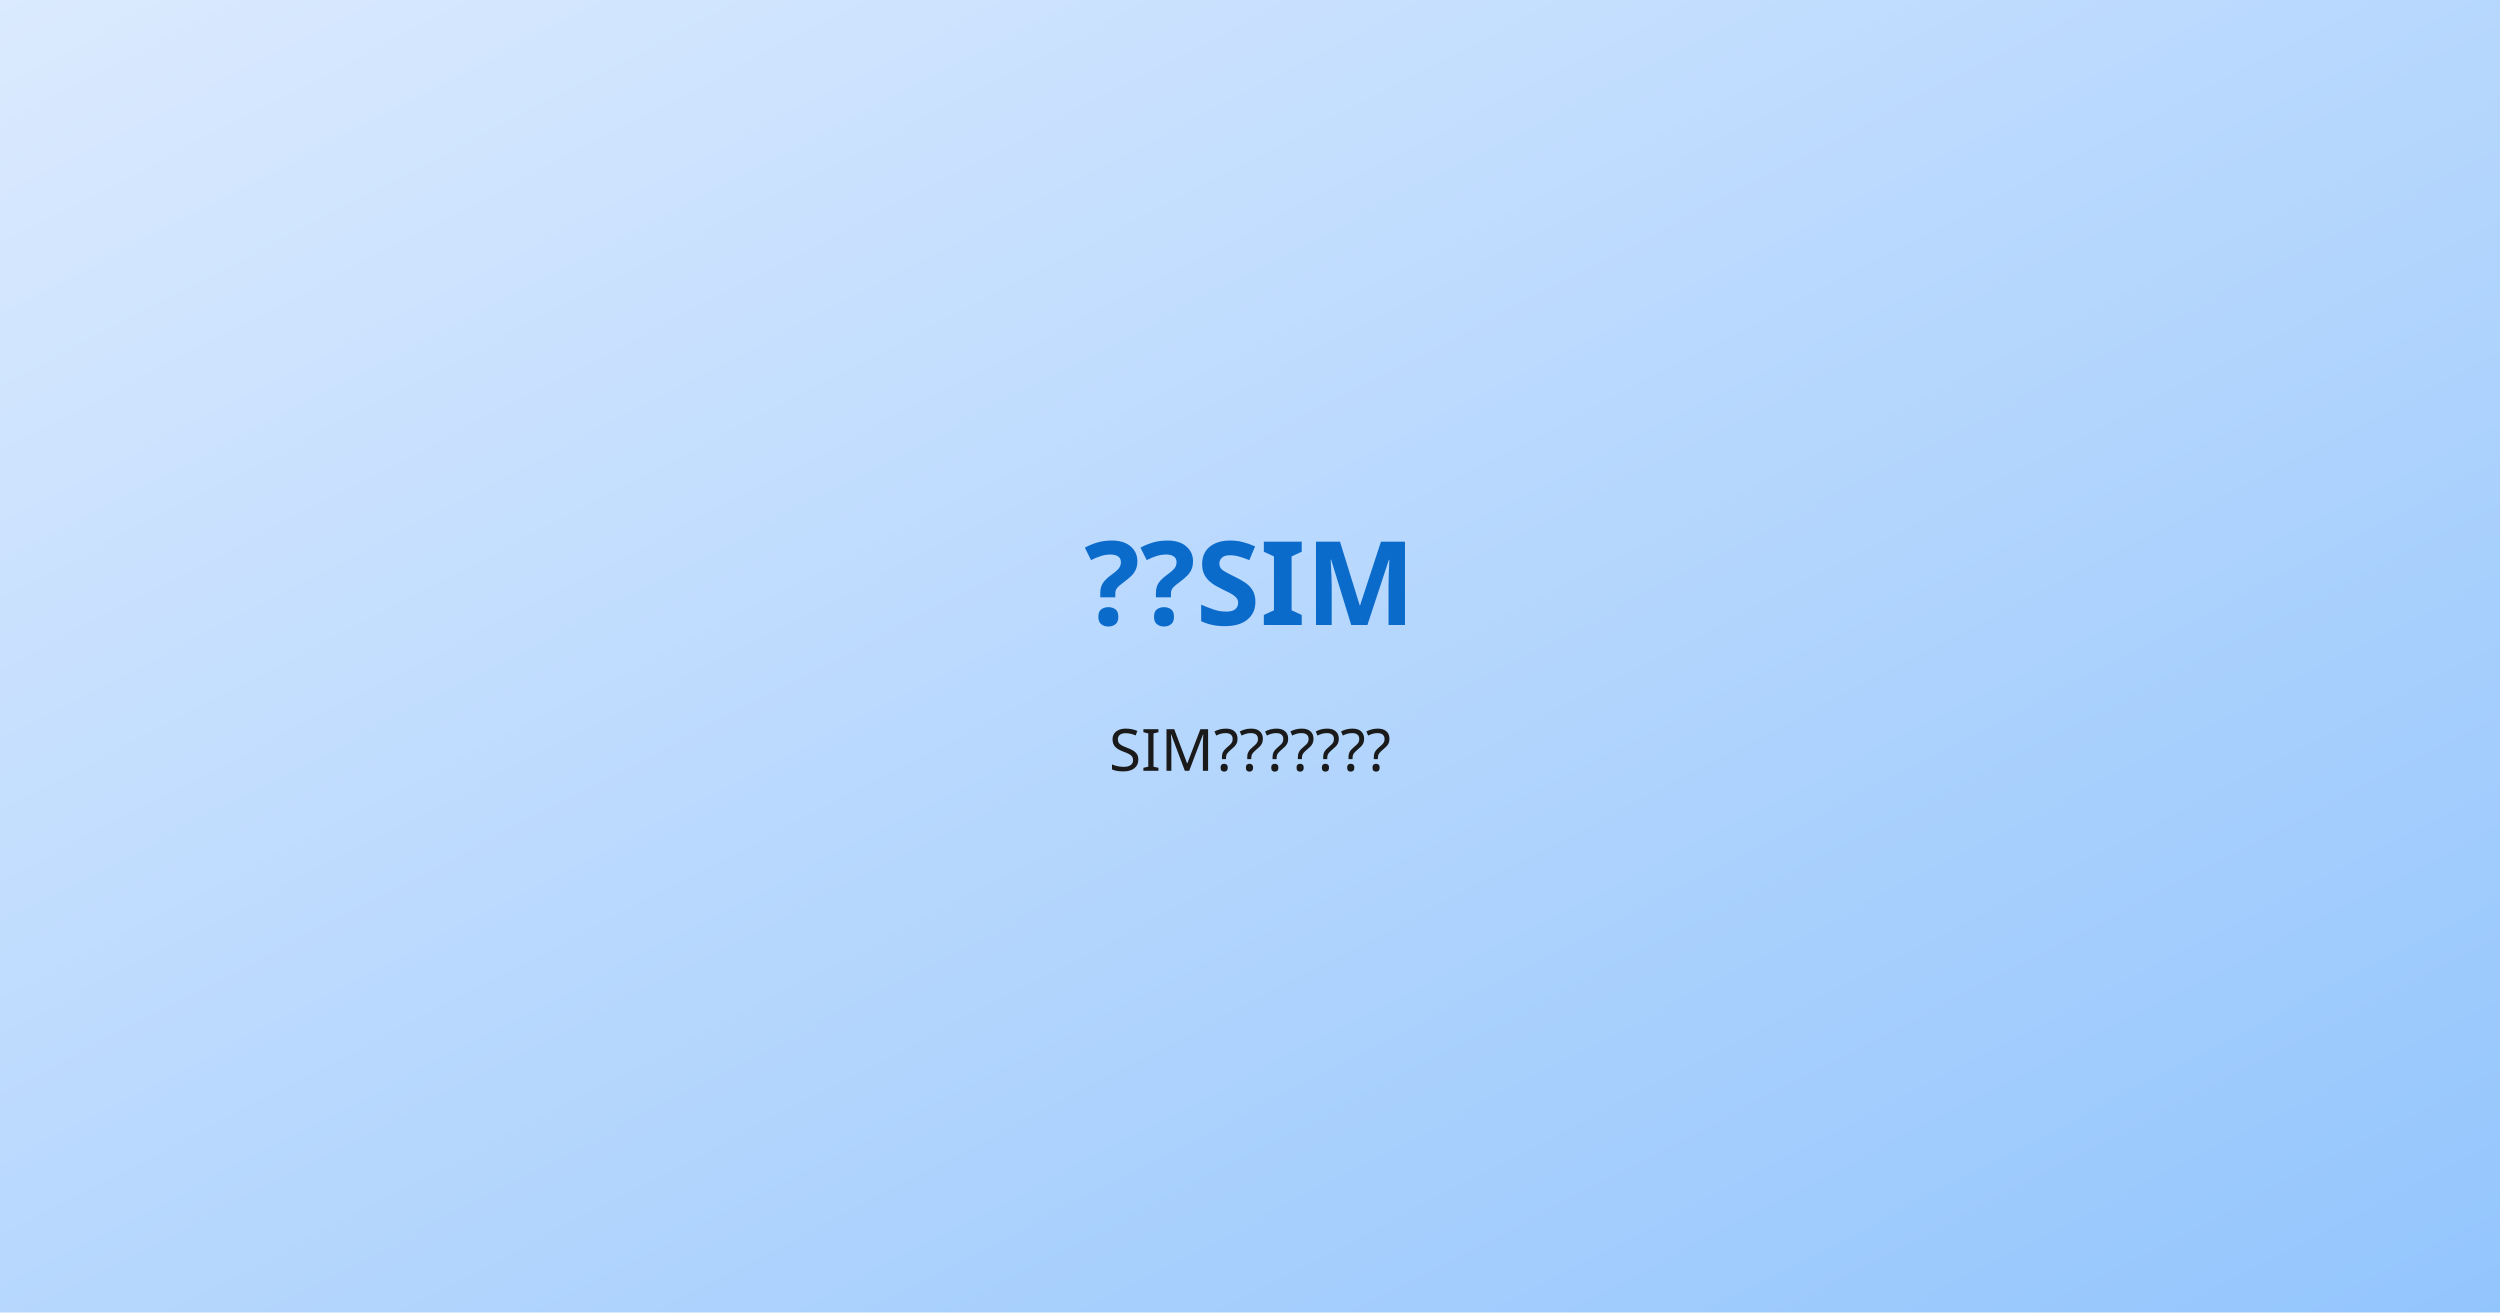
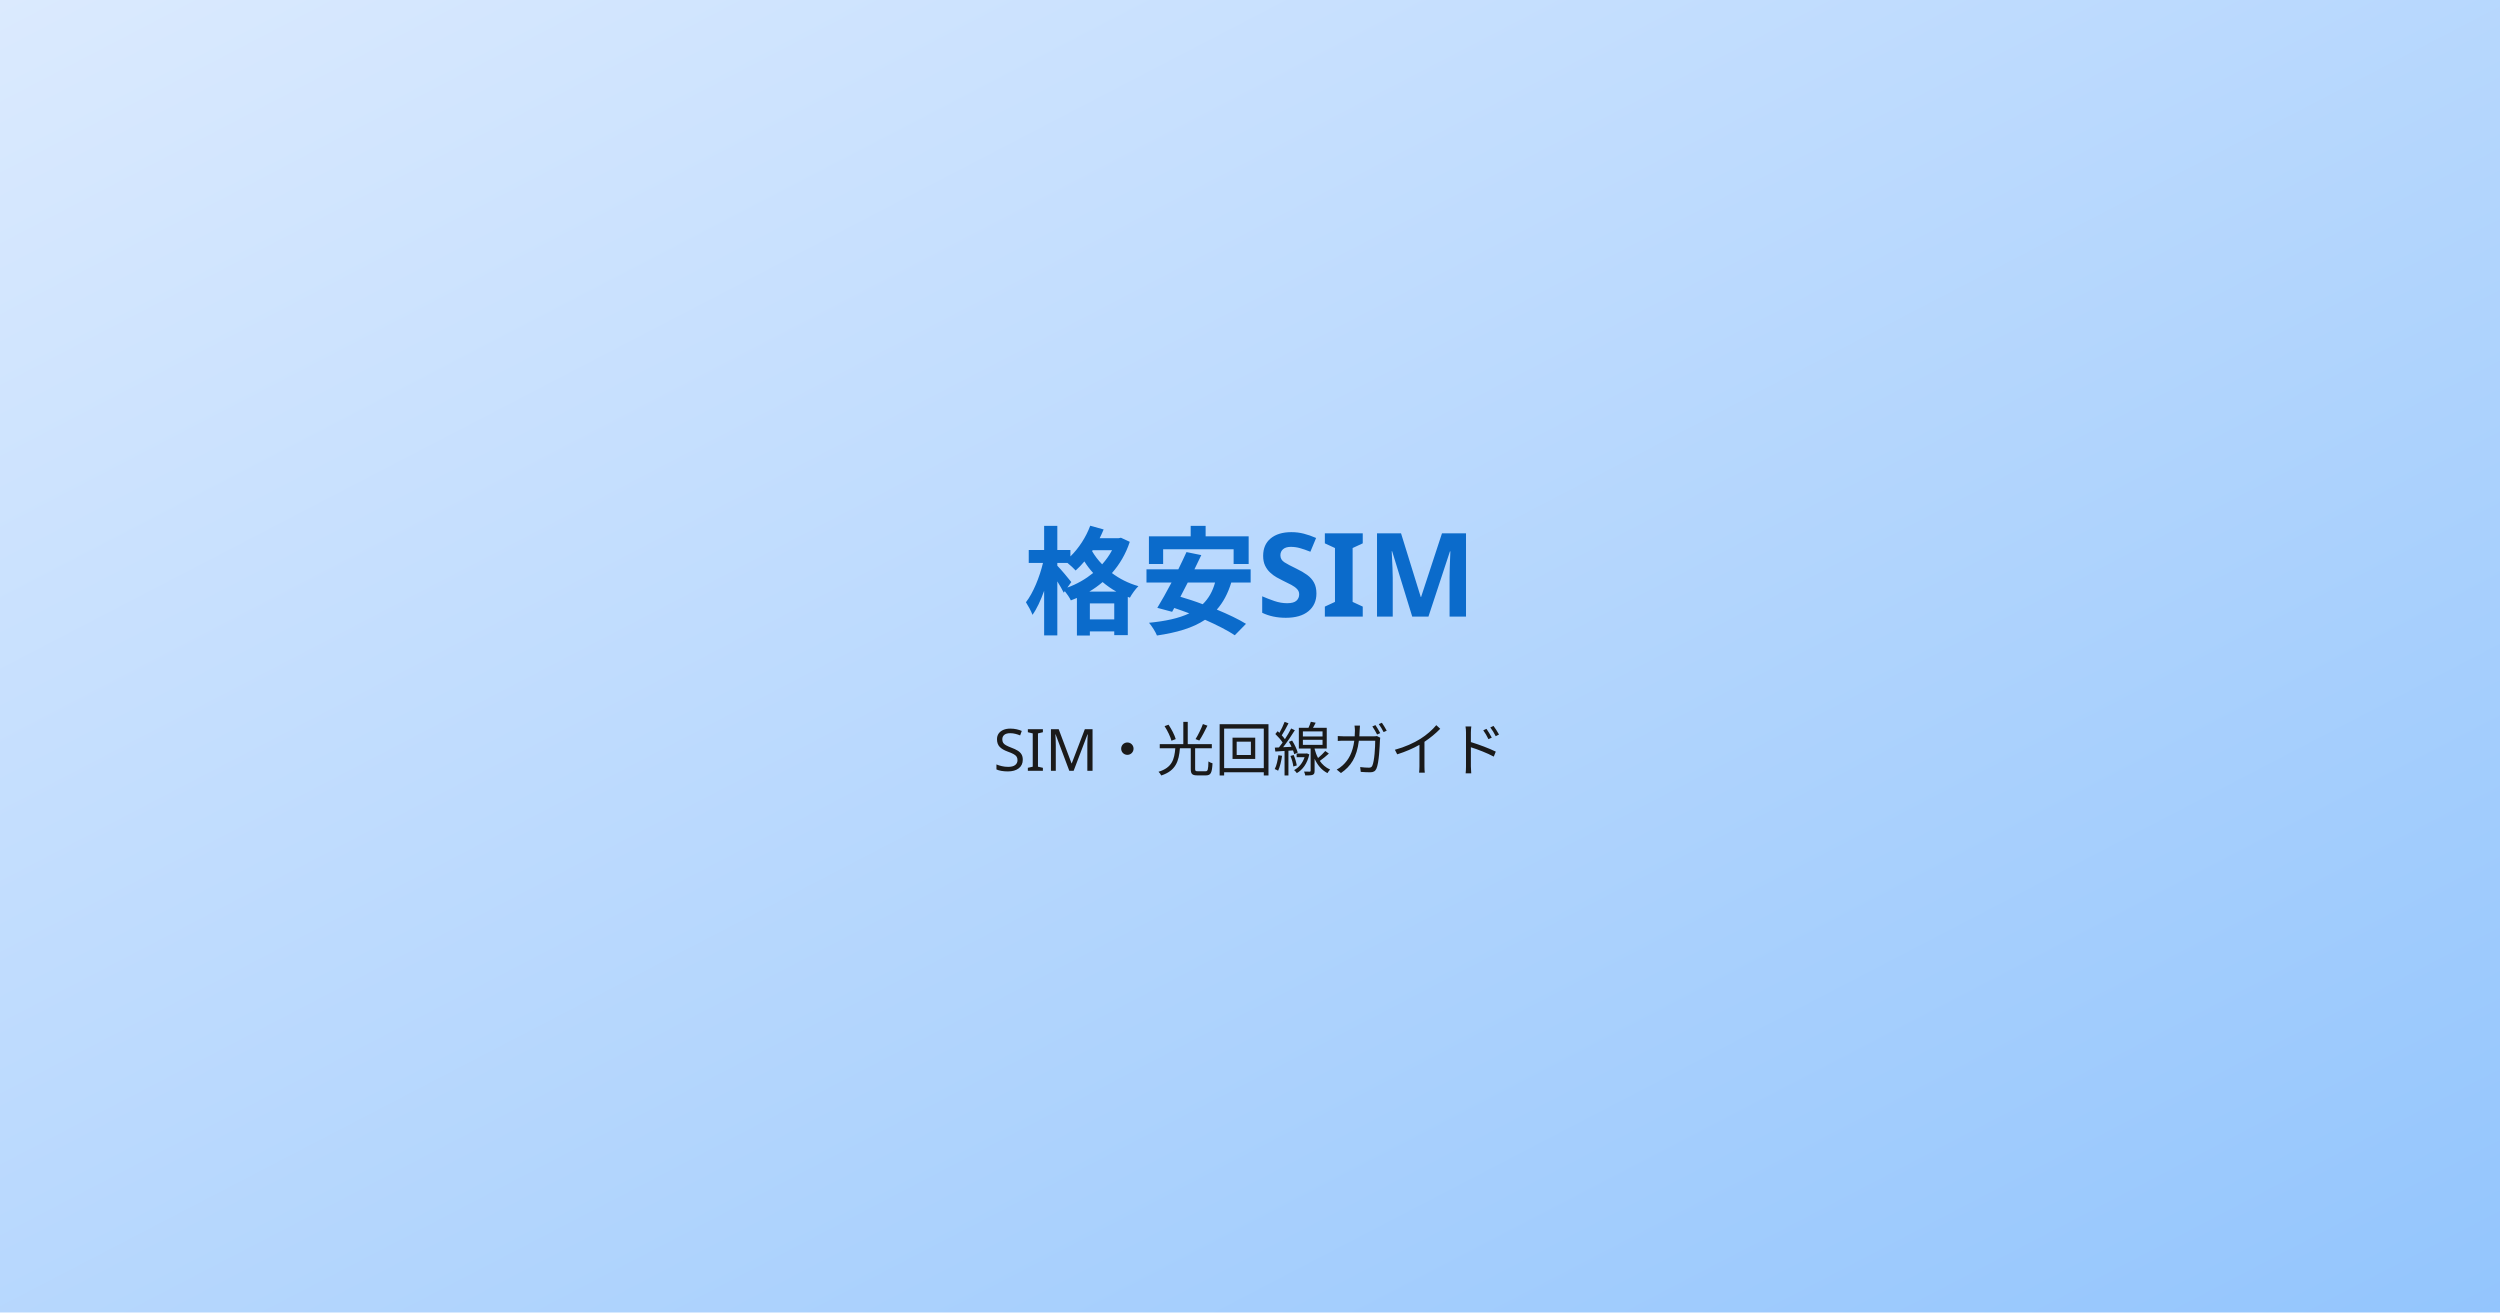
- <svg xmlns="http://www.w3.org/2000/svg" width="1200" height="630" viewBox="0 0 1200 630" role="img" aria-label="??SIM | SIM???????">
+ <svg xmlns="http://www.w3.org/2000/svg" width="1200" height="630" viewBox="0 0 1200 630" role="img" aria-label="格安SIM | SIM・光回線ガイド">
  <defs>
    <linearGradient id="bg" x1="0%" y1="0%" x2="100%" y2="100%">
      <stop offset="0%" stop-color="#dbeafe" />
      <stop offset="100%" stop-color="#93c5fd" />
    </linearGradient>
  </defs>
  <rect width="1200" height="630" fill="url(#bg)" />
-   <text x="600" y="300" text-anchor="middle" font-family="sans-serif" font-size="56" font-weight="700" fill="#0b6bcb">??SIM</text>
-   <text x="600" y="370" text-anchor="middle" font-family="sans-serif" font-size="28" fill="#1a1a1a">SIM???????</text>
+   <text x="600" y="300" text-anchor="middle" font-family="sans-serif" font-size="56" font-weight="700" fill="#0b6bcb">格安SIM</text>
+   <text x="600" y="370" text-anchor="middle" font-family="sans-serif" font-size="28" fill="#1a1a1a">SIM・光回線ガイド</text>
</svg>
